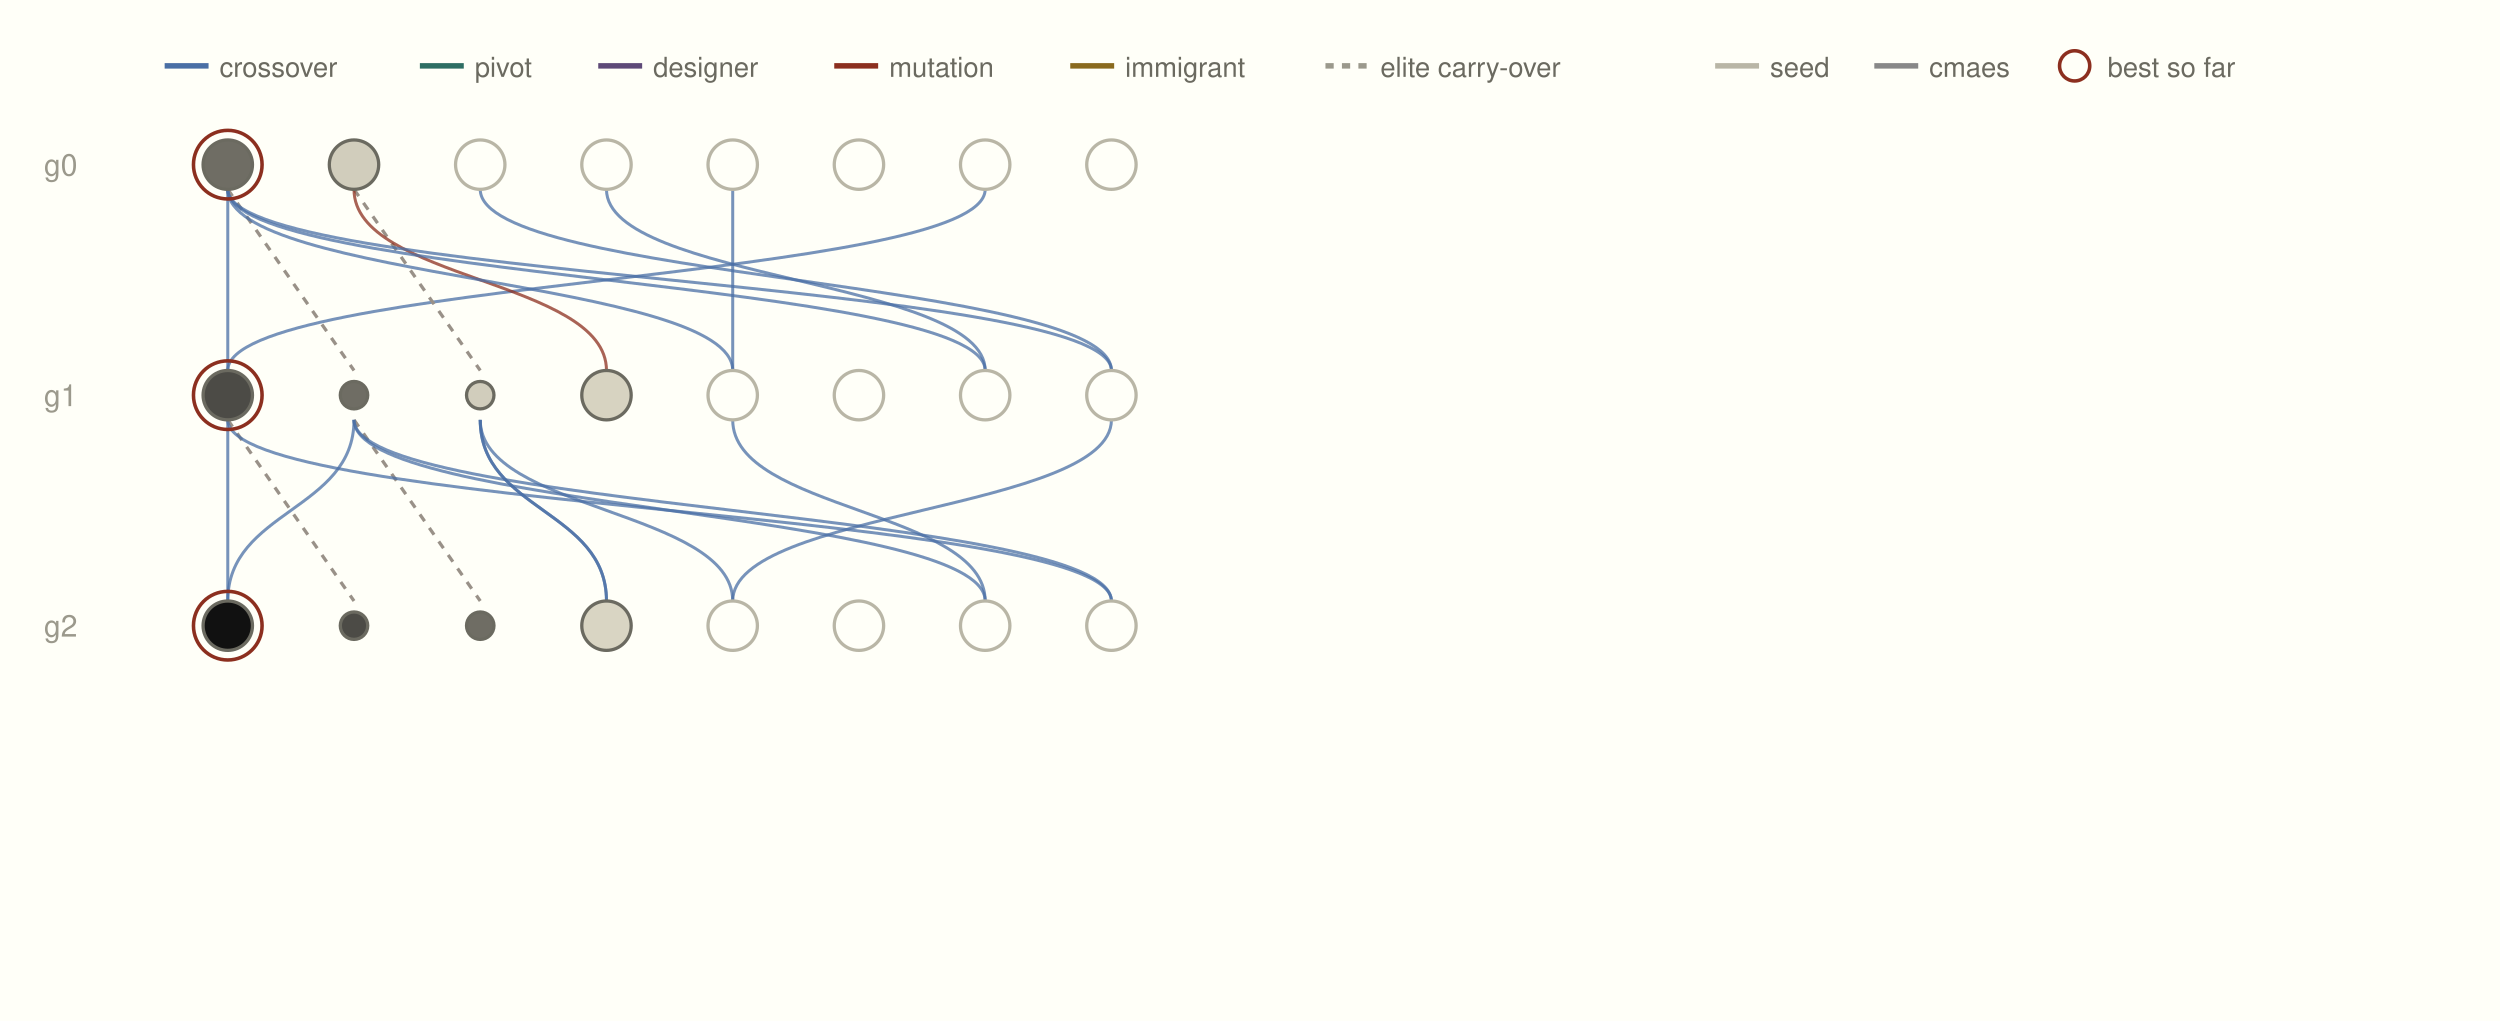
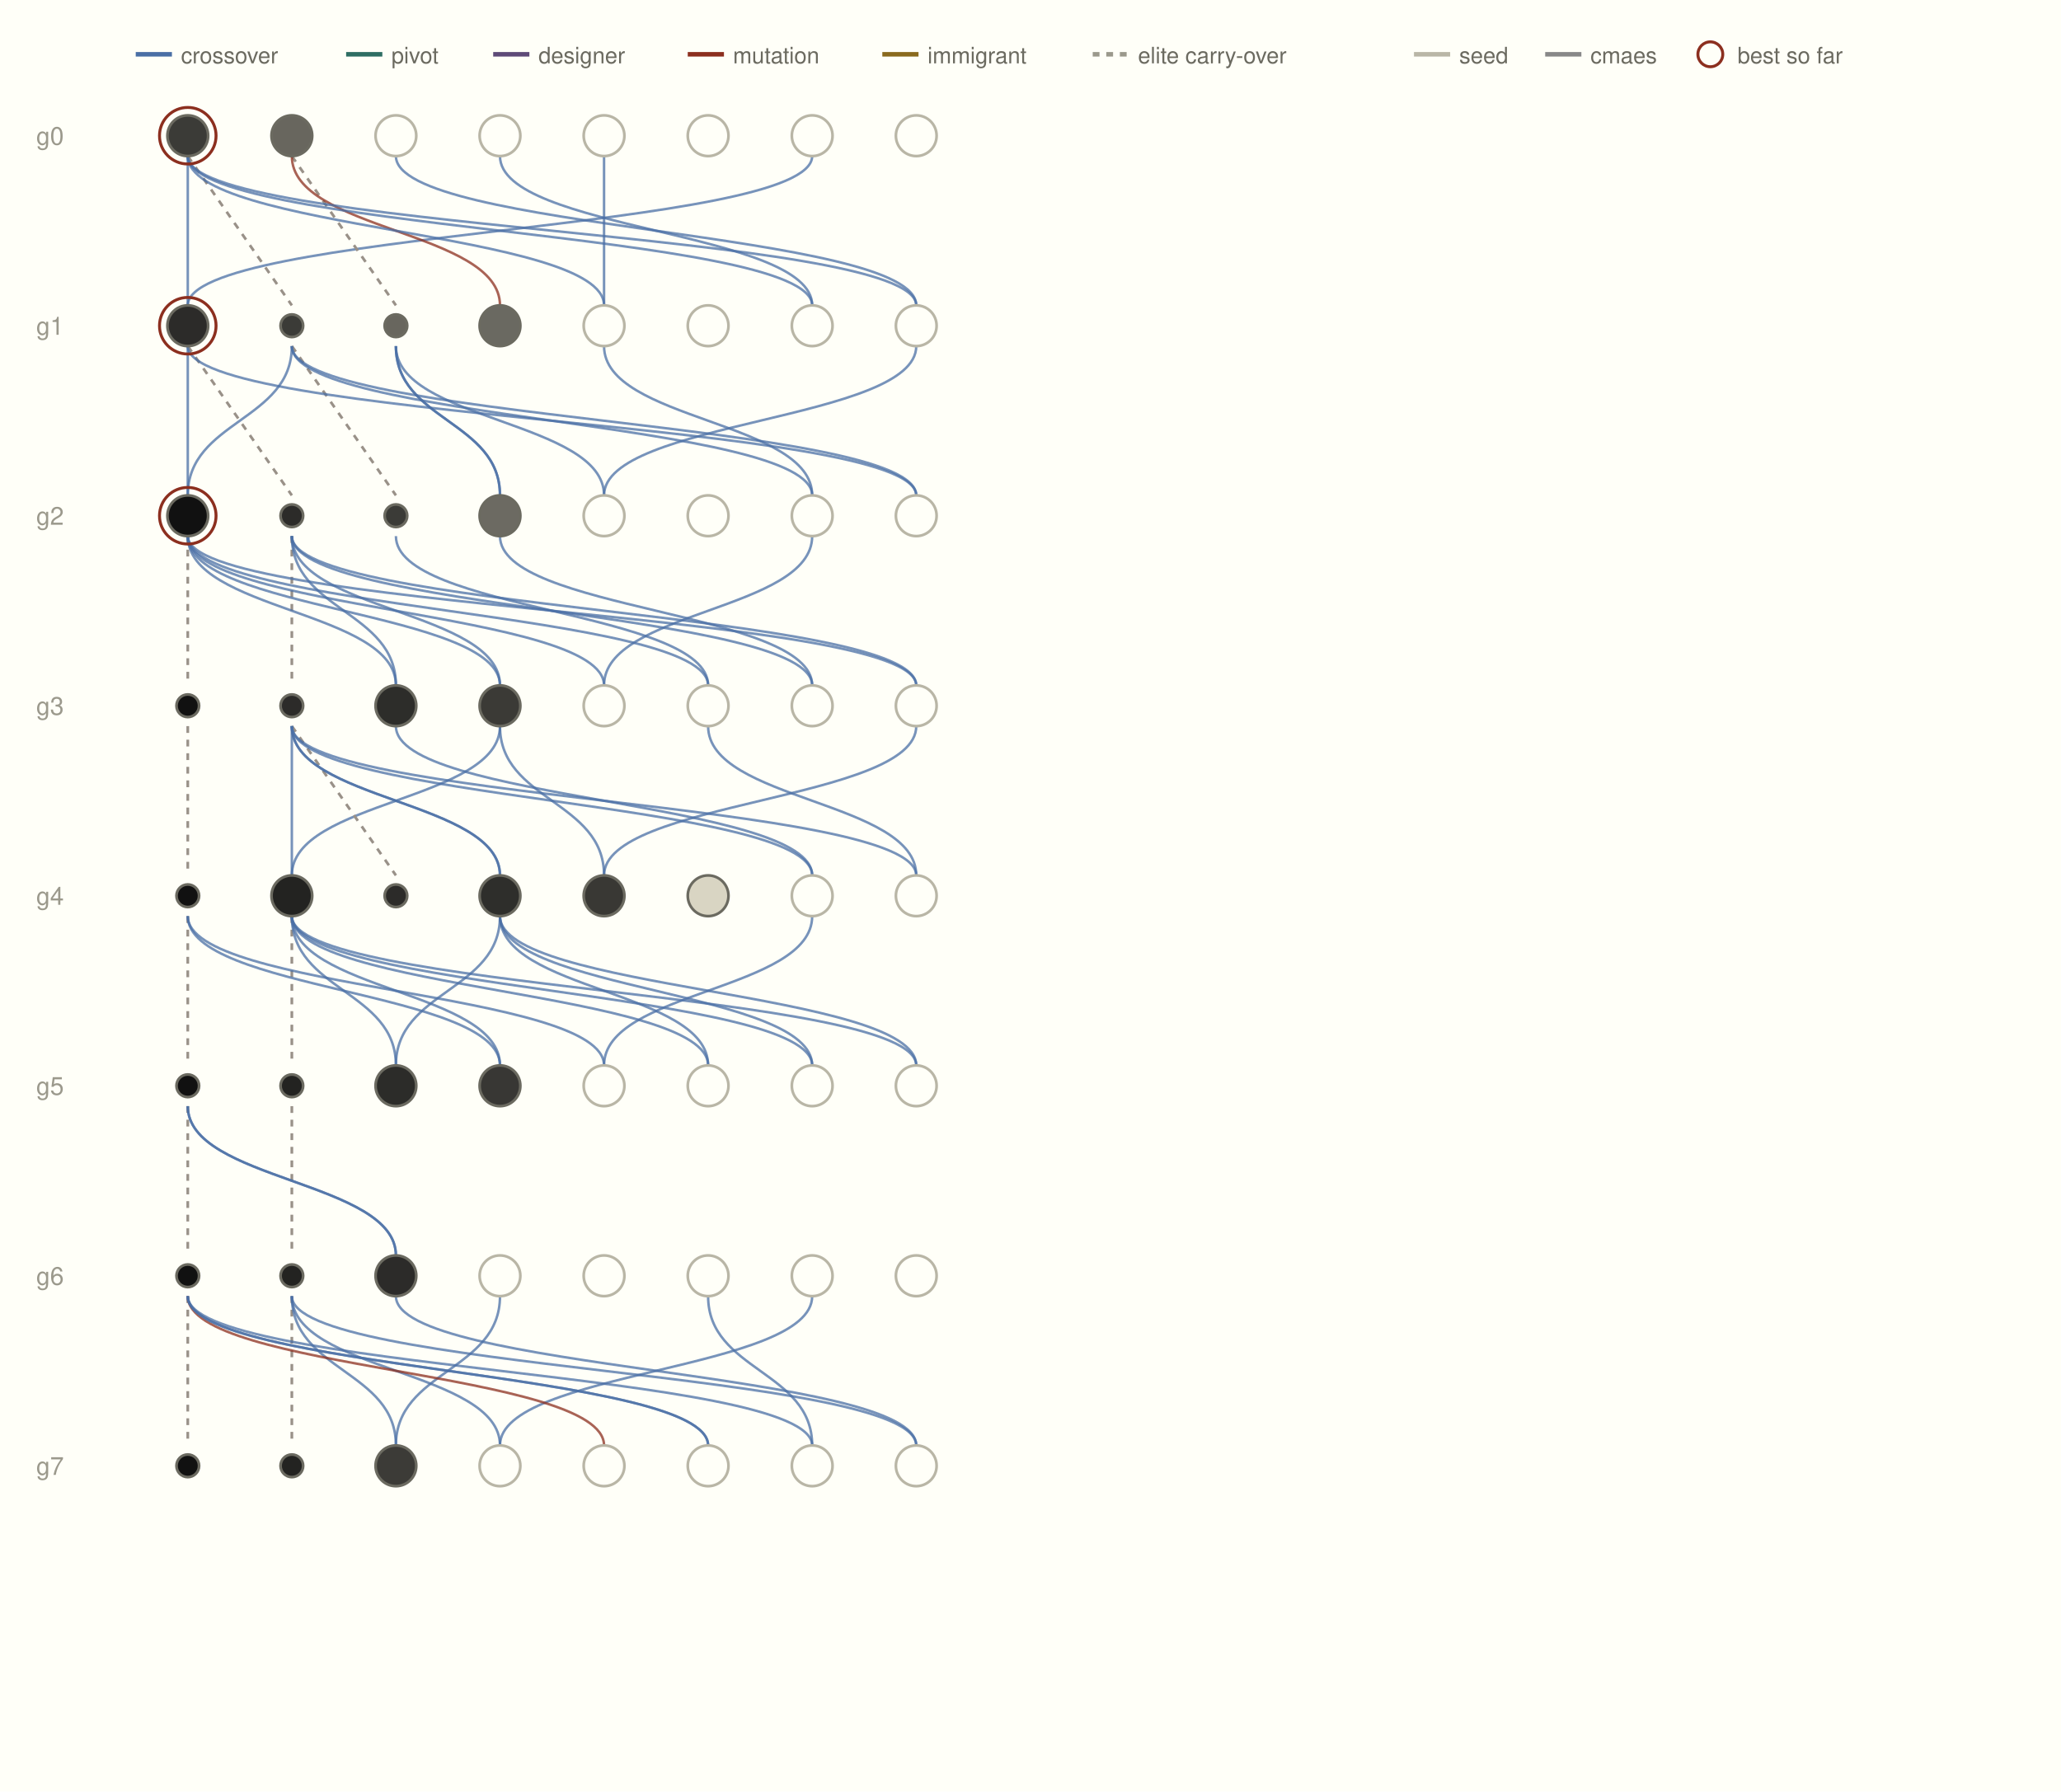
- <svg xmlns="http://www.w3.org/2000/svg" width="911" height="372" font-family="Helvetica,Arial,sans-serif">
+ <svg xmlns="http://www.w3.org/2000/svg" width="911" height="792" font-family="Helvetica,Arial,sans-serif">
  <rect width="100%" height="100%" fill="#fffff8" />
  <path class="ed" data-c="7ff007f350ce" data-p="f07b9a58dc09" d="M359,69 C359,102 83,102 83,135" stroke="#4a6fa5" fill="none" stroke-width="1.1" opacity="0.75" />
  <path class="ed" data-c="7ff007f350ce" data-p="baac55fb3837" d="M83,69 C83,102 83,102 83,135" stroke="#4a6fa5" fill="none" stroke-width="1.1" opacity="0.75" />
  <line class="el" data-h="baac55fb3837" x1="83" y1="69" x2="129" y2="135" stroke="#999188" stroke-dasharray="3,3" stroke-width="1.2" />
  <line class="el" data-h="db261bddf5bf" x1="129" y1="69" x2="175" y2="135" stroke="#999188" stroke-dasharray="3,3" stroke-width="1.2" />
  <path class="ed" data-c="4c7cfc376983" data-p="db261bddf5bf" d="M129,69 C129,102 221,102 221,135" stroke="#8c2f1f" fill="none" stroke-width="1.1" opacity="0.75" />
  <path class="ed" data-c="165592f13128" data-p="c115835c6e82" d="M267,69 C267,102 267,102 267,135" stroke="#4a6fa5" fill="none" stroke-width="1.1" opacity="0.75" />
  <path class="ed" data-c="165592f13128" data-p="baac55fb3837" d="M83,69 C83,102 267,102 267,135" stroke="#4a6fa5" fill="none" stroke-width="1.1" opacity="0.75" />
  <path class="ed" data-c="15e61fa155bc" data-p="baac55fb3837" d="M83,69 C83,102 359,102 359,135" stroke="#4a6fa5" fill="none" stroke-width="1.1" opacity="0.75" />
  <path class="ed" data-c="15e61fa155bc" data-p="3c22c8825023" d="M221,69 C221,102 359,102 359,135" stroke="#4a6fa5" fill="none" stroke-width="1.1" opacity="0.75" />
  <path class="ed" data-c="38a572108ce3" data-p="baac55fb3837" d="M83,69 C83,102 405,102 405,135" stroke="#4a6fa5" fill="none" stroke-width="1.1" opacity="0.75" />
  <path class="ed" data-c="38a572108ce3" data-p="f2021def0301" d="M175,69 C175,102 405,102 405,135" stroke="#4a6fa5" fill="none" stroke-width="1.1" opacity="0.75" />
  <path class="ed" data-c="828c02524eb1" data-p="7ff007f350ce" d="M83,153 C83,186 83,186 83,219" stroke="#4a6fa5" fill="none" stroke-width="1.1" opacity="0.75" />
  <path class="ed" data-c="828c02524eb1" data-p="baac55fb3837" d="M129,153 C129,186 83,186 83,219" stroke="#4a6fa5" fill="none" stroke-width="1.1" opacity="0.75" />
  <line class="el" data-h="7ff007f350ce" x1="83" y1="153" x2="129" y2="219" stroke="#999188" stroke-dasharray="3,3" stroke-width="1.2" />
  <line class="el" data-h="baac55fb3837" x1="129" y1="153" x2="175" y2="219" stroke="#999188" stroke-dasharray="3,3" stroke-width="1.2" />
  <path class="ed" data-c="71ecd847dd02" data-p="db261bddf5bf" d="M175,153 C175,186 221,186 221,219" stroke="#4a6fa5" fill="none" stroke-width="1.1" opacity="0.75" />
  <path class="ed" data-c="71ecd847dd02" data-p="db261bddf5bf" d="M175,153 C175,186 221,186 221,219" stroke="#4a6fa5" fill="none" stroke-width="1.1" opacity="0.75" />
  <path class="ed" data-c="c555ccaaf20d" data-p="38a572108ce3" d="M405,153 C405,186 267,186 267,219" stroke="#4a6fa5" fill="none" stroke-width="1.1" opacity="0.75" />
  <path class="ed" data-c="c555ccaaf20d" data-p="db261bddf5bf" d="M175,153 C175,186 267,186 267,219" stroke="#4a6fa5" fill="none" stroke-width="1.1" opacity="0.75" />
  <path class="ed" data-c="0825408aaf2c" data-p="165592f13128" d="M267,153 C267,186 359,186 359,219" stroke="#4a6fa5" fill="none" stroke-width="1.1" opacity="0.75" />
  <path class="ed" data-c="0825408aaf2c" data-p="baac55fb3837" d="M129,153 C129,186 359,186 359,219" stroke="#4a6fa5" fill="none" stroke-width="1.1" opacity="0.75" />
  <path class="ed" data-c="9a953b3d00cc" data-p="baac55fb3837" d="M129,153 C129,186 405,186 405,219" stroke="#4a6fa5" fill="none" stroke-width="1.1" opacity="0.75" />
  <path class="ed" data-c="9a953b3d00cc" data-p="7ff007f350ce" d="M83,153 C83,186 405,186 405,219" stroke="#4a6fa5" fill="none" stroke-width="1.1" opacity="0.75" />
-   <circle class="nd" data-h="baac55fb3837" cx="83" cy="60" r="9.0" fill="#6f6d64" stroke="#6b6a60" stroke-width="1.2" />
+   <line class="el" data-h="828c02524eb1" x1="83" y1="237" x2="83" y2="303" stroke="#999188" stroke-dasharray="3,3" stroke-width="1.2" />
+   <line class="el" data-h="7ff007f350ce" x1="129" y1="237" x2="129" y2="303" stroke="#999188" stroke-dasharray="3,3" stroke-width="1.2" />
+   <path class="ed" data-c="d0cb9030fd42" data-p="7ff007f350ce" d="M129,237 C129,270 175,270 175,303" stroke="#4a6fa5" fill="none" stroke-width="1.1" opacity="0.75" />
+   <path class="ed" data-c="d0cb9030fd42" data-p="828c02524eb1" d="M83,237 C83,270 175,270 175,303" stroke="#4a6fa5" fill="none" stroke-width="1.1" opacity="0.75" />
+   <path class="ed" data-c="91c031dff2fd" data-p="7ff007f350ce" d="M129,237 C129,270 221,270 221,303" stroke="#4a6fa5" fill="none" stroke-width="1.1" opacity="0.75" />
+   <path class="ed" data-c="91c031dff2fd" data-p="828c02524eb1" d="M83,237 C83,270 221,270 221,303" stroke="#4a6fa5" fill="none" stroke-width="1.1" opacity="0.75" />
+   <path class="ed" data-c="4e9685208ffd" data-p="828c02524eb1" d="M83,237 C83,270 267,270 267,303" stroke="#4a6fa5" fill="none" stroke-width="1.1" opacity="0.75" />
+   <path class="ed" data-c="4e9685208ffd" data-p="0825408aaf2c" d="M359,237 C359,270 267,270 267,303" stroke="#4a6fa5" fill="none" stroke-width="1.1" opacity="0.75" />
+   <path class="ed" data-c="3ab498bc6b27" data-p="baac55fb3837" d="M175,237 C175,270 313,270 313,303" stroke="#4a6fa5" fill="none" stroke-width="1.1" opacity="0.75" />
+   <path class="ed" data-c="3ab498bc6b27" data-p="828c02524eb1" d="M83,237 C83,270 313,270 313,303" stroke="#4a6fa5" fill="none" stroke-width="1.1" opacity="0.75" />
+   <path class="ed" data-c="1359eeb9d001" data-p="7ff007f350ce" d="M129,237 C129,270 359,270 359,303" stroke="#4a6fa5" fill="none" stroke-width="1.1" opacity="0.75" />
+   <path class="ed" data-c="1359eeb9d001" data-p="71ecd847dd02" d="M221,237 C221,270 359,270 359,303" stroke="#4a6fa5" fill="none" stroke-width="1.1" opacity="0.75" />
+   <path class="ed" data-c="a947ed4884d4" data-p="828c02524eb1" d="M83,237 C83,270 405,270 405,303" stroke="#4a6fa5" fill="none" stroke-width="1.1" opacity="0.75" />
+   <path class="ed" data-c="a947ed4884d4" data-p="7ff007f350ce" d="M129,237 C129,270 405,270 405,303" stroke="#4a6fa5" fill="none" stroke-width="1.1" opacity="0.75" />
+   <line class="el" data-h="828c02524eb1" x1="83" y1="321" x2="83" y2="387" stroke="#999188" stroke-dasharray="3,3" stroke-width="1.2" />
+   <path class="ed" data-c="1b80ab377486" data-p="91c031dff2fd" d="M221,321 C221,354 129,354 129,387" stroke="#4a6fa5" fill="none" stroke-width="1.1" opacity="0.75" />
+   <path class="ed" data-c="1b80ab377486" data-p="7ff007f350ce" d="M129,321 C129,354 129,354 129,387" stroke="#4a6fa5" fill="none" stroke-width="1.1" opacity="0.75" />
+   <line class="el" data-h="7ff007f350ce" x1="129" y1="321" x2="175" y2="387" stroke="#999188" stroke-dasharray="3,3" stroke-width="1.2" />
+   <path class="ed" data-c="31cae443aca7" data-p="7ff007f350ce" d="M129,321 C129,354 221,354 221,387" stroke="#4a6fa5" fill="none" stroke-width="1.1" opacity="0.75" />
+   <path class="ed" data-c="31cae443aca7" data-p="7ff007f350ce" d="M129,321 C129,354 221,354 221,387" stroke="#4a6fa5" fill="none" stroke-width="1.1" opacity="0.75" />
+   <path class="ed" data-c="1cc3a28b7956" data-p="91c031dff2fd" d="M221,321 C221,354 267,354 267,387" stroke="#4a6fa5" fill="none" stroke-width="1.1" opacity="0.75" />
+   <path class="ed" data-c="1cc3a28b7956" data-p="a947ed4884d4" d="M405,321 C405,354 267,354 267,387" stroke="#4a6fa5" fill="none" stroke-width="1.1" opacity="0.75" />
+   <path class="ed" data-c="c9d1560aee6a" data-p="7ff007f350ce" d="M129,321 C129,354 359,354 359,387" stroke="#4a6fa5" fill="none" stroke-width="1.1" opacity="0.75" />
+   <path class="ed" data-c="c9d1560aee6a" data-p="d0cb9030fd42" d="M175,321 C175,354 359,354 359,387" stroke="#4a6fa5" fill="none" stroke-width="1.1" opacity="0.75" />
+   <path class="ed" data-c="4ca584dd915a" data-p="3ab498bc6b27" d="M313,321 C313,354 405,354 405,387" stroke="#4a6fa5" fill="none" stroke-width="1.1" opacity="0.75" />
+   <path class="ed" data-c="4ca584dd915a" data-p="7ff007f350ce" d="M129,321 C129,354 405,354 405,387" stroke="#4a6fa5" fill="none" stroke-width="1.1" opacity="0.75" />
+   <line class="el" data-h="828c02524eb1" x1="83" y1="405" x2="83" y2="471" stroke="#999188" stroke-dasharray="3,3" stroke-width="1.2" />
+   <line class="el" data-h="1b80ab377486" x1="129" y1="405" x2="129" y2="471" stroke="#999188" stroke-dasharray="3,3" stroke-width="1.2" />
+   <path class="ed" data-c="30202426bc05" data-p="31cae443aca7" d="M221,405 C221,438 175,438 175,471" stroke="#4a6fa5" fill="none" stroke-width="1.1" opacity="0.75" />
+   <path class="ed" data-c="30202426bc05" data-p="1b80ab377486" d="M129,405 C129,438 175,438 175,471" stroke="#4a6fa5" fill="none" stroke-width="1.1" opacity="0.75" />
+   <path class="ed" data-c="b5ab9fb636a2" data-p="1b80ab377486" d="M129,405 C129,438 221,438 221,471" stroke="#4a6fa5" fill="none" stroke-width="1.1" opacity="0.75" />
+   <path class="ed" data-c="b5ab9fb636a2" data-p="828c02524eb1" d="M83,405 C83,438 221,438 221,471" stroke="#4a6fa5" fill="none" stroke-width="1.1" opacity="0.75" />
+   <path class="ed" data-c="e4d28ae361dc" data-p="828c02524eb1" d="M83,405 C83,438 267,438 267,471" stroke="#4a6fa5" fill="none" stroke-width="1.1" opacity="0.75" />
+   <path class="ed" data-c="e4d28ae361dc" data-p="c9d1560aee6a" d="M359,405 C359,438 267,438 267,471" stroke="#4a6fa5" fill="none" stroke-width="1.1" opacity="0.75" />
+   <path class="ed" data-c="5f4e86d80d6a" data-p="31cae443aca7" d="M221,405 C221,438 313,438 313,471" stroke="#4a6fa5" fill="none" stroke-width="1.1" opacity="0.75" />
+   <path class="ed" data-c="5f4e86d80d6a" data-p="1b80ab377486" d="M129,405 C129,438 313,438 313,471" stroke="#4a6fa5" fill="none" stroke-width="1.1" opacity="0.75" />
+   <path class="ed" data-c="27f54c0485f9" data-p="31cae443aca7" d="M221,405 C221,438 359,438 359,471" stroke="#4a6fa5" fill="none" stroke-width="1.1" opacity="0.75" />
+   <path class="ed" data-c="27f54c0485f9" data-p="1b80ab377486" d="M129,405 C129,438 359,438 359,471" stroke="#4a6fa5" fill="none" stroke-width="1.1" opacity="0.75" />
+   <path class="ed" data-c="b593cc83ab09" data-p="31cae443aca7" d="M221,405 C221,438 405,438 405,471" stroke="#4a6fa5" fill="none" stroke-width="1.1" opacity="0.75" />
+   <path class="ed" data-c="b593cc83ab09" data-p="1b80ab377486" d="M129,405 C129,438 405,438 405,471" stroke="#4a6fa5" fill="none" stroke-width="1.1" opacity="0.75" />
+   <line class="el" data-h="828c02524eb1" x1="83" y1="489" x2="83" y2="555" stroke="#999188" stroke-dasharray="3,3" stroke-width="1.2" />
+   <line class="el" data-h="1b80ab377486" x1="129" y1="489" x2="129" y2="555" stroke="#999188" stroke-dasharray="3,3" stroke-width="1.2" />
+   <path class="ed" data-c="0580b8278066" data-p="828c02524eb1" d="M83,489 C83,522 175,522 175,555" stroke="#4a6fa5" fill="none" stroke-width="1.1" opacity="0.75" />
+   <path class="ed" data-c="0580b8278066" data-p="828c02524eb1" d="M83,489 C83,522 175,522 175,555" stroke="#4a6fa5" fill="none" stroke-width="1.1" opacity="0.75" />
+   <line class="el" data-h="828c02524eb1" x1="83" y1="573" x2="83" y2="639" stroke="#999188" stroke-dasharray="3,3" stroke-width="1.2" />
+   <line class="el" data-h="1b80ab377486" x1="129" y1="573" x2="129" y2="639" stroke="#999188" stroke-dasharray="3,3" stroke-width="1.2" />
+   <path class="ed" data-c="b774a9dbeee5" data-p="1b80ab377486" d="M129,573 C129,606 175,606 175,639" stroke="#4a6fa5" fill="none" stroke-width="1.1" opacity="0.75" />
+   <path class="ed" data-c="b774a9dbeee5" data-p="85607c76f3ef" d="M221,573 C221,606 175,606 175,639" stroke="#4a6fa5" fill="none" stroke-width="1.1" opacity="0.75" />
+   <path class="ed" data-c="6763f7229a99" data-p="334774de6e6a" d="M359,573 C359,606 221,606 221,639" stroke="#4a6fa5" fill="none" stroke-width="1.1" opacity="0.75" />
+   <path class="ed" data-c="6763f7229a99" data-p="1b80ab377486" d="M129,573 C129,606 221,606 221,639" stroke="#4a6fa5" fill="none" stroke-width="1.1" opacity="0.75" />
+   <path class="ed" data-c="66956f5b8bf0" data-p="828c02524eb1" d="M83,573 C83,606 267,606 267,639" stroke="#8c2f1f" fill="none" stroke-width="1.1" opacity="0.75" />
+   <path class="ed" data-c="c4a43a086aaf" data-p="828c02524eb1" d="M83,573 C83,606 313,606 313,639" stroke="#4a6fa5" fill="none" stroke-width="1.1" opacity="0.75" />
+   <path class="ed" data-c="c4a43a086aaf" data-p="828c02524eb1" d="M83,573 C83,606 313,606 313,639" stroke="#4a6fa5" fill="none" stroke-width="1.1" opacity="0.75" />
+   <path class="ed" data-c="c53abe0aaad5" data-p="a5fb30f300c1" d="M313,573 C313,606 359,606 359,639" stroke="#4a6fa5" fill="none" stroke-width="1.1" opacity="0.75" />
+   <path class="ed" data-c="c53abe0aaad5" data-p="828c02524eb1" d="M83,573 C83,606 359,606 359,639" stroke="#4a6fa5" fill="none" stroke-width="1.1" opacity="0.75" />
+   <path class="ed" data-c="3958ba7c85c8" data-p="0580b8278066" d="M175,573 C175,606 405,606 405,639" stroke="#4a6fa5" fill="none" stroke-width="1.1" opacity="0.75" />
+   <path class="ed" data-c="3958ba7c85c8" data-p="1b80ab377486" d="M129,573 C129,606 405,606 405,639" stroke="#4a6fa5" fill="none" stroke-width="1.1" opacity="0.75" />
+   <circle class="nd" data-h="baac55fb3837" cx="83" cy="60" r="9.0" fill="#3b3b37" stroke="#6b6a60" stroke-width="1.2" />
  <circle class="bs" data-h="baac55fb3837" cx="83" cy="60" r="12.5" fill="none" stroke="#8c2f1f" stroke-width="1.3" />
  <circle class="hit" data-h="baac55fb3837" cx="83" cy="60" r="14.0" fill="transparent" stroke="none" />
-   <circle class="nd" data-h="db261bddf5bf" cx="129" cy="60" r="9.0" fill="#d1cdbc" stroke="#6b6a60" stroke-width="1.2" />
+   <circle class="nd" data-h="db261bddf5bf" cx="129" cy="60" r="9.0" fill="#68665e" stroke="#6b6a60" stroke-width="1.2" />
  <circle class="hit" data-h="db261bddf5bf" cx="129" cy="60" r="14.0" fill="transparent" stroke="none" />
  <circle class="nd" data-h="f2021def0301" cx="175" cy="60" r="9.0" fill="none" stroke="#b9b6a6" stroke-width="1.2" />
  <circle class="hit" data-h="f2021def0301" cx="175" cy="60" r="14.0" fill="transparent" stroke="none" />
  <circle class="nd" data-h="3c22c8825023" cx="221" cy="60" r="9.0" fill="none" stroke="#b9b6a6" stroke-width="1.2" />
  <circle class="hit" data-h="3c22c8825023" cx="221" cy="60" r="14.0" fill="transparent" stroke="none" />
  <circle class="nd" data-h="c115835c6e82" cx="267" cy="60" r="9.0" fill="none" stroke="#b9b6a6" stroke-width="1.2" />
  <circle class="hit" data-h="c115835c6e82" cx="267" cy="60" r="14.0" fill="transparent" stroke="none" />
  <circle class="nd" data-h="58a7e117863f" cx="313" cy="60" r="9.0" fill="none" stroke="#b9b6a6" stroke-width="1.2" />
  <circle class="hit" data-h="58a7e117863f" cx="313" cy="60" r="14.0" fill="transparent" stroke="none" />
  <circle class="nd" data-h="f07b9a58dc09" cx="359" cy="60" r="9.0" fill="none" stroke="#b9b6a6" stroke-width="1.2" />
  <circle class="hit" data-h="f07b9a58dc09" cx="359" cy="60" r="14.0" fill="transparent" stroke="none" />
  <circle class="nd" data-h="a649a73b7931" cx="405" cy="60" r="9.0" fill="none" stroke="#b9b6a6" stroke-width="1.2" />
  <circle class="hit" data-h="a649a73b7931" cx="405" cy="60" r="14.0" fill="transparent" stroke="none" />
-   <circle class="nd" data-h="7ff007f350ce" cx="83" cy="144" r="9.0" fill="#4c4b46" stroke="#6b6a60" stroke-width="1.2" />
+   <circle class="nd" data-h="7ff007f350ce" cx="83" cy="144" r="9.0" fill="#2c2b29" stroke="#6b6a60" stroke-width="1.2" />
  <circle class="bs" data-h="7ff007f350ce" cx="83" cy="144" r="12.5" fill="none" stroke="#8c2f1f" stroke-width="1.3" />
  <circle class="hit" data-h="7ff007f350ce" cx="83" cy="144" r="14.0" fill="transparent" stroke="none" />
-   <circle class="nd" data-h="baac55fb3837" cx="129" cy="144" r="5.0" fill="#6f6d64" stroke="#6b6a60" stroke-width="1.2" />
+   <circle class="nd" data-h="baac55fb3837" cx="129" cy="144" r="5.0" fill="#3b3b37" stroke="#6b6a60" stroke-width="1.2" />
  <circle class="hit" data-h="baac55fb3837" cx="129" cy="144" r="14.0" fill="transparent" stroke="none" />
-   <circle class="nd" data-h="db261bddf5bf" cx="175" cy="144" r="5.0" fill="#d1cdbc" stroke="#6b6a60" stroke-width="1.2" />
+   <circle class="nd" data-h="db261bddf5bf" cx="175" cy="144" r="5.0" fill="#68665e" stroke="#6b6a60" stroke-width="1.2" />
  <circle class="hit" data-h="db261bddf5bf" cx="175" cy="144" r="14.0" fill="transparent" stroke="none" />
-   <circle class="nd" data-h="4c7cfc376983" cx="221" cy="144" r="9.0" fill="#d7d3c1" stroke="#6b6a60" stroke-width="1.2" />
+   <circle class="nd" data-h="4c7cfc376983" cx="221" cy="144" r="9.0" fill="#6a6961" stroke="#6b6a60" stroke-width="1.2" />
  <circle class="hit" data-h="4c7cfc376983" cx="221" cy="144" r="14.0" fill="transparent" stroke="none" />
  <circle class="nd" data-h="165592f13128" cx="267" cy="144" r="9.0" fill="none" stroke="#b9b6a6" stroke-width="1.2" />
  <circle class="hit" data-h="165592f13128" cx="267" cy="144" r="14.0" fill="transparent" stroke="none" />
  <circle class="nd" data-h="5f78f4b0610e" cx="313" cy="144" r="9.0" fill="none" stroke="#b9b6a6" stroke-width="1.2" />
  <circle class="hit" data-h="5f78f4b0610e" cx="313" cy="144" r="14.0" fill="transparent" stroke="none" />
  <circle class="nd" data-h="15e61fa155bc" cx="359" cy="144" r="9.0" fill="none" stroke="#b9b6a6" stroke-width="1.2" />
  <circle class="hit" data-h="15e61fa155bc" cx="359" cy="144" r="14.0" fill="transparent" stroke="none" />
  <circle class="nd" data-h="38a572108ce3" cx="405" cy="144" r="9.0" fill="none" stroke="#b9b6a6" stroke-width="1.2" />
  <circle class="hit" data-h="38a572108ce3" cx="405" cy="144" r="14.0" fill="transparent" stroke="none" />
  <circle class="nd" data-h="828c02524eb1" cx="83" cy="228" r="9.0" fill="#111111" stroke="#6b6a60" stroke-width="1.2" />
  <circle class="bs" data-h="828c02524eb1" cx="83" cy="228" r="12.5" fill="none" stroke="#8c2f1f" stroke-width="1.3" />
  <circle class="hit" data-h="828c02524eb1" cx="83" cy="228" r="14.0" fill="transparent" stroke="none" />
-   <circle class="nd" data-h="7ff007f350ce" cx="129" cy="228" r="5.0" fill="#4c4b46" stroke="#6b6a60" stroke-width="1.2" />
+   <circle class="nd" data-h="7ff007f350ce" cx="129" cy="228" r="5.0" fill="#2c2b29" stroke="#6b6a60" stroke-width="1.2" />
  <circle class="hit" data-h="7ff007f350ce" cx="129" cy="228" r="14.0" fill="transparent" stroke="none" />
-   <circle class="nd" data-h="baac55fb3837" cx="175" cy="228" r="5.0" fill="#6f6d64" stroke="#6b6a60" stroke-width="1.2" />
+   <circle class="nd" data-h="baac55fb3837" cx="175" cy="228" r="5.0" fill="#3b3b37" stroke="#6b6a60" stroke-width="1.2" />
  <circle class="hit" data-h="baac55fb3837" cx="175" cy="228" r="14.0" fill="transparent" stroke="none" />
-   <circle class="nd" data-h="71ecd847dd02" cx="221" cy="228" r="9.0" fill="#d9d5c3" stroke="#6b6a60" stroke-width="1.2" />
+   <circle class="nd" data-h="71ecd847dd02" cx="221" cy="228" r="9.0" fill="#6c6a62" stroke="#6b6a60" stroke-width="1.2" />
  <circle class="hit" data-h="71ecd847dd02" cx="221" cy="228" r="14.0" fill="transparent" stroke="none" />
  <circle class="nd" data-h="c555ccaaf20d" cx="267" cy="228" r="9.0" fill="none" stroke="#b9b6a6" stroke-width="1.2" />
  <circle class="hit" data-h="c555ccaaf20d" cx="267" cy="228" r="14.0" fill="transparent" stroke="none" />
  <circle class="nd" data-h="7b23207d056c" cx="313" cy="228" r="9.0" fill="none" stroke="#b9b6a6" stroke-width="1.2" />
  <circle class="hit" data-h="7b23207d056c" cx="313" cy="228" r="14.0" fill="transparent" stroke="none" />
  <circle class="nd" data-h="0825408aaf2c" cx="359" cy="228" r="9.0" fill="none" stroke="#b9b6a6" stroke-width="1.2" />
  <circle class="hit" data-h="0825408aaf2c" cx="359" cy="228" r="14.0" fill="transparent" stroke="none" />
  <circle class="nd" data-h="9a953b3d00cc" cx="405" cy="228" r="9.0" fill="none" stroke="#b9b6a6" stroke-width="1.2" />
  <circle class="hit" data-h="9a953b3d00cc" cx="405" cy="228" r="14.0" fill="transparent" stroke="none" />
+   <circle class="nd" data-h="828c02524eb1" cx="83" cy="312" r="5.0" fill="#111111" stroke="#6b6a60" stroke-width="1.2" />
+   <circle class="hit" data-h="828c02524eb1" cx="83" cy="312" r="14.0" fill="transparent" stroke="none" />
+   <circle class="nd" data-h="7ff007f350ce" cx="129" cy="312" r="5.0" fill="#2c2b29" stroke="#6b6a60" stroke-width="1.2" />
+   <circle class="hit" data-h="7ff007f350ce" cx="129" cy="312" r="14.0" fill="transparent" stroke="none" />
+   <circle class="nd" data-h="d0cb9030fd42" cx="175" cy="312" r="9.0" fill="#2d2d2a" stroke="#6b6a60" stroke-width="1.2" />
+   <circle class="hit" data-h="d0cb9030fd42" cx="175" cy="312" r="14.0" fill="transparent" stroke="none" />
+   <circle class="nd" data-h="91c031dff2fd" cx="221" cy="312" r="9.0" fill="#3b3a36" stroke="#6b6a60" stroke-width="1.2" />
+   <circle class="hit" data-h="91c031dff2fd" cx="221" cy="312" r="14.0" fill="transparent" stroke="none" />
+   <circle class="nd" data-h="4e9685208ffd" cx="267" cy="312" r="9.0" fill="none" stroke="#b9b6a6" stroke-width="1.2" />
+   <circle class="hit" data-h="4e9685208ffd" cx="267" cy="312" r="14.0" fill="transparent" stroke="none" />
+   <circle class="nd" data-h="3ab498bc6b27" cx="313" cy="312" r="9.0" fill="none" stroke="#b9b6a6" stroke-width="1.2" />
+   <circle class="hit" data-h="3ab498bc6b27" cx="313" cy="312" r="14.0" fill="transparent" stroke="none" />
+   <circle class="nd" data-h="1359eeb9d001" cx="359" cy="312" r="9.0" fill="none" stroke="#b9b6a6" stroke-width="1.2" />
+   <circle class="hit" data-h="1359eeb9d001" cx="359" cy="312" r="14.0" fill="transparent" stroke="none" />
+   <circle class="nd" data-h="a947ed4884d4" cx="405" cy="312" r="9.0" fill="none" stroke="#b9b6a6" stroke-width="1.2" />
+   <circle class="hit" data-h="a947ed4884d4" cx="405" cy="312" r="14.0" fill="transparent" stroke="none" />
+   <circle class="nd" data-h="828c02524eb1" cx="83" cy="396" r="5.0" fill="#111111" stroke="#6b6a60" stroke-width="1.2" />
+   <circle class="hit" data-h="828c02524eb1" cx="83" cy="396" r="14.0" fill="transparent" stroke="none" />
+   <circle class="nd" data-h="1b80ab377486" cx="129" cy="396" r="9.0" fill="#232321" stroke="#6b6a60" stroke-width="1.2" />
+   <circle class="hit" data-h="1b80ab377486" cx="129" cy="396" r="14.0" fill="transparent" stroke="none" />
+   <circle class="nd" data-h="7ff007f350ce" cx="175" cy="396" r="5.0" fill="#2c2b29" stroke="#6b6a60" stroke-width="1.2" />
+   <circle class="hit" data-h="7ff007f350ce" cx="175" cy="396" r="14.0" fill="transparent" stroke="none" />
+   <circle class="nd" data-h="31cae443aca7" cx="221" cy="396" r="9.0" fill="#2e2e2b" stroke="#6b6a60" stroke-width="1.2" />
+   <circle class="hit" data-h="31cae443aca7" cx="221" cy="396" r="14.0" fill="transparent" stroke="none" />
+   <circle class="nd" data-h="1cc3a28b7956" cx="267" cy="396" r="9.0" fill="#393834" stroke="#6b6a60" stroke-width="1.2" />
+   <circle class="hit" data-h="1cc3a28b7956" cx="267" cy="396" r="14.0" fill="transparent" stroke="none" />
+   <circle class="nd" data-h="58280438d526" cx="313" cy="396" r="9.0" fill="#d9d5c3" stroke="#6b6a60" stroke-width="1.2" />
+   <circle class="hit" data-h="58280438d526" cx="313" cy="396" r="14.0" fill="transparent" stroke="none" />
+   <circle class="nd" data-h="c9d1560aee6a" cx="359" cy="396" r="9.0" fill="none" stroke="#b9b6a6" stroke-width="1.2" />
+   <circle class="hit" data-h="c9d1560aee6a" cx="359" cy="396" r="14.0" fill="transparent" stroke="none" />
+   <circle class="nd" data-h="4ca584dd915a" cx="405" cy="396" r="9.0" fill="none" stroke="#b9b6a6" stroke-width="1.2" />
+   <circle class="hit" data-h="4ca584dd915a" cx="405" cy="396" r="14.0" fill="transparent" stroke="none" />
+   <circle class="nd" data-h="828c02524eb1" cx="83" cy="480" r="5.0" fill="#111111" stroke="#6b6a60" stroke-width="1.2" />
+   <circle class="hit" data-h="828c02524eb1" cx="83" cy="480" r="14.0" fill="transparent" stroke="none" />
+   <circle class="nd" data-h="1b80ab377486" cx="129" cy="480" r="5.0" fill="#232321" stroke="#6b6a60" stroke-width="1.2" />
+   <circle class="hit" data-h="1b80ab377486" cx="129" cy="480" r="14.0" fill="transparent" stroke="none" />
+   <circle class="nd" data-h="30202426bc05" cx="175" cy="480" r="9.0" fill="#2c2c29" stroke="#6b6a60" stroke-width="1.2" />
+   <circle class="hit" data-h="30202426bc05" cx="175" cy="480" r="14.0" fill="transparent" stroke="none" />
+   <circle class="nd" data-h="b5ab9fb636a2" cx="221" cy="480" r="9.0" fill="#383734" stroke="#6b6a60" stroke-width="1.2" />
+   <circle class="hit" data-h="b5ab9fb636a2" cx="221" cy="480" r="14.0" fill="transparent" stroke="none" />
+   <circle class="nd" data-h="e4d28ae361dc" cx="267" cy="480" r="9.0" fill="none" stroke="#b9b6a6" stroke-width="1.2" />
+   <circle class="hit" data-h="e4d28ae361dc" cx="267" cy="480" r="14.0" fill="transparent" stroke="none" />
+   <circle class="nd" data-h="5f4e86d80d6a" cx="313" cy="480" r="9.0" fill="none" stroke="#b9b6a6" stroke-width="1.2" />
+   <circle class="hit" data-h="5f4e86d80d6a" cx="313" cy="480" r="14.0" fill="transparent" stroke="none" />
+   <circle class="nd" data-h="27f54c0485f9" cx="359" cy="480" r="9.0" fill="none" stroke="#b9b6a6" stroke-width="1.2" />
+   <circle class="hit" data-h="27f54c0485f9" cx="359" cy="480" r="14.0" fill="transparent" stroke="none" />
+   <circle class="nd" data-h="b593cc83ab09" cx="405" cy="480" r="9.0" fill="none" stroke="#b9b6a6" stroke-width="1.2" />
+   <circle class="hit" data-h="b593cc83ab09" cx="405" cy="480" r="14.0" fill="transparent" stroke="none" />
+   <circle class="nd" data-h="828c02524eb1" cx="83" cy="564" r="5.0" fill="#111111" stroke="#6b6a60" stroke-width="1.2" />
+   <circle class="hit" data-h="828c02524eb1" cx="83" cy="564" r="14.0" fill="transparent" stroke="none" />
+   <circle class="nd" data-h="1b80ab377486" cx="129" cy="564" r="5.0" fill="#232321" stroke="#6b6a60" stroke-width="1.2" />
+   <circle class="hit" data-h="1b80ab377486" cx="129" cy="564" r="14.0" fill="transparent" stroke="none" />
+   <circle class="nd" data-h="0580b8278066" cx="175" cy="564" r="9.0" fill="#2c2b29" stroke="#6b6a60" stroke-width="1.2" />
+   <circle class="hit" data-h="0580b8278066" cx="175" cy="564" r="14.0" fill="transparent" stroke="none" />
+   <circle class="nd" data-h="85607c76f3ef" cx="221" cy="564" r="9.0" fill="none" stroke="#b9b6a6" stroke-width="1.2" />
+   <circle class="hit" data-h="85607c76f3ef" cx="221" cy="564" r="14.0" fill="transparent" stroke="none" />
+   <circle class="nd" data-h="669b0269ed98" cx="267" cy="564" r="9.0" fill="none" stroke="#b9b6a6" stroke-width="1.2" />
+   <circle class="hit" data-h="669b0269ed98" cx="267" cy="564" r="14.0" fill="transparent" stroke="none" />
+   <circle class="nd" data-h="a5fb30f300c1" cx="313" cy="564" r="9.0" fill="none" stroke="#b9b6a6" stroke-width="1.2" />
+   <circle class="hit" data-h="a5fb30f300c1" cx="313" cy="564" r="14.0" fill="transparent" stroke="none" />
+   <circle class="nd" data-h="334774de6e6a" cx="359" cy="564" r="9.0" fill="none" stroke="#b9b6a6" stroke-width="1.2" />
+   <circle class="hit" data-h="334774de6e6a" cx="359" cy="564" r="14.0" fill="transparent" stroke="none" />
+   <circle class="nd" data-h="cb5e1b4c994b" cx="405" cy="564" r="9.0" fill="none" stroke="#b9b6a6" stroke-width="1.2" />
+   <circle class="hit" data-h="cb5e1b4c994b" cx="405" cy="564" r="14.0" fill="transparent" stroke="none" />
+   <circle class="nd" data-h="828c02524eb1" cx="83" cy="648" r="5.0" fill="#111111" stroke="#6b6a60" stroke-width="1.2" />
+   <circle class="hit" data-h="828c02524eb1" cx="83" cy="648" r="14.0" fill="transparent" stroke="none" />
+   <circle class="nd" data-h="1b80ab377486" cx="129" cy="648" r="5.0" fill="#232321" stroke="#6b6a60" stroke-width="1.2" />
+   <circle class="hit" data-h="1b80ab377486" cx="129" cy="648" r="14.0" fill="transparent" stroke="none" />
+   <circle class="nd" data-h="b774a9dbeee5" cx="175" cy="648" r="9.0" fill="#3c3b37" stroke="#6b6a60" stroke-width="1.2" />
+   <circle class="hit" data-h="b774a9dbeee5" cx="175" cy="648" r="14.0" fill="transparent" stroke="none" />
+   <circle class="nd" data-h="6763f7229a99" cx="221" cy="648" r="9.0" fill="none" stroke="#b9b6a6" stroke-width="1.2" />
+   <circle class="hit" data-h="6763f7229a99" cx="221" cy="648" r="14.0" fill="transparent" stroke="none" />
+   <circle class="nd" data-h="66956f5b8bf0" cx="267" cy="648" r="9.0" fill="none" stroke="#b9b6a6" stroke-width="1.2" />
+   <circle class="hit" data-h="66956f5b8bf0" cx="267" cy="648" r="14.0" fill="transparent" stroke="none" />
+   <circle class="nd" data-h="c4a43a086aaf" cx="313" cy="648" r="9.0" fill="none" stroke="#b9b6a6" stroke-width="1.2" />
+   <circle class="hit" data-h="c4a43a086aaf" cx="313" cy="648" r="14.0" fill="transparent" stroke="none" />
+   <circle class="nd" data-h="c53abe0aaad5" cx="359" cy="648" r="9.0" fill="none" stroke="#b9b6a6" stroke-width="1.2" />
+   <circle class="hit" data-h="c53abe0aaad5" cx="359" cy="648" r="14.0" fill="transparent" stroke="none" />
+   <circle class="nd" data-h="3958ba7c85c8" cx="405" cy="648" r="9.0" fill="none" stroke="#b9b6a6" stroke-width="1.2" />
+   <circle class="hit" data-h="3958ba7c85c8" cx="405" cy="648" r="14.0" fill="transparent" stroke="none" />
  <text x="16" y="64" font-size="11" fill="#9b998c">g0</text>
  <text x="16" y="148" font-size="11" fill="#9b998c">g1</text>
  <text x="16" y="232" font-size="11" fill="#9b998c">g2</text>
+   <text x="16" y="316" font-size="11" fill="#9b998c">g3</text>
+   <text x="16" y="400" font-size="11" fill="#9b998c">g4</text>
+   <text x="16" y="484" font-size="11" fill="#9b998c">g5</text>
+   <text x="16" y="568" font-size="11" fill="#9b998c">g6</text>
+   <text x="16" y="652" font-size="11" fill="#9b998c">g7</text>
  <line x1="60" y1="24" x2="76" y2="24" stroke="#4a6fa5" stroke-width="2" />
  <text x="80" y="28" font-size="10" fill="#6b6a60">crossover</text>
  <line x1="153" y1="24" x2="169" y2="24" stroke="#2e6e63" stroke-width="2" />
  <text x="173" y="28" font-size="10" fill="#6b6a60">pivot</text>
  <line x1="218" y1="24" x2="234" y2="24" stroke="#5e4a78" stroke-width="2" />
  <text x="238" y="28" font-size="10" fill="#6b6a60">designer</text>
  <line x1="304" y1="24" x2="320" y2="24" stroke="#8c2f1f" stroke-width="2" />
  <text x="324" y="28" font-size="10" fill="#6b6a60">mutation</text>
  <line x1="390" y1="24" x2="406" y2="24" stroke="#8a6a1e" stroke-width="2" />
  <text x="410" y="28" font-size="10" fill="#6b6a60">immigrant</text>
  <line x1="483" y1="24" x2="499" y2="24" stroke="#9b998c" stroke-width="2" stroke-dasharray="3,3" />
  <text x="503" y="28" font-size="10" fill="#6b6a60">elite carry-over</text>
  <line x1="625" y1="24" x2="641" y2="24" stroke="#b9b6a6" stroke-width="2" />
  <text x="645" y="28" font-size="10" fill="#6b6a60">seed</text>
  <line x1="683" y1="24" x2="699" y2="24" stroke="#888888" stroke-width="2" />
  <text x="703" y="28" font-size="10" fill="#6b6a60">cmaes</text>
  <circle cx="756" cy="24" r="5.5" fill="none" stroke="#8c2f1f" stroke-width="1.3" />
  <text x="768" y="28" font-size="10" fill="#6b6a60">best so far</text>
</svg>
